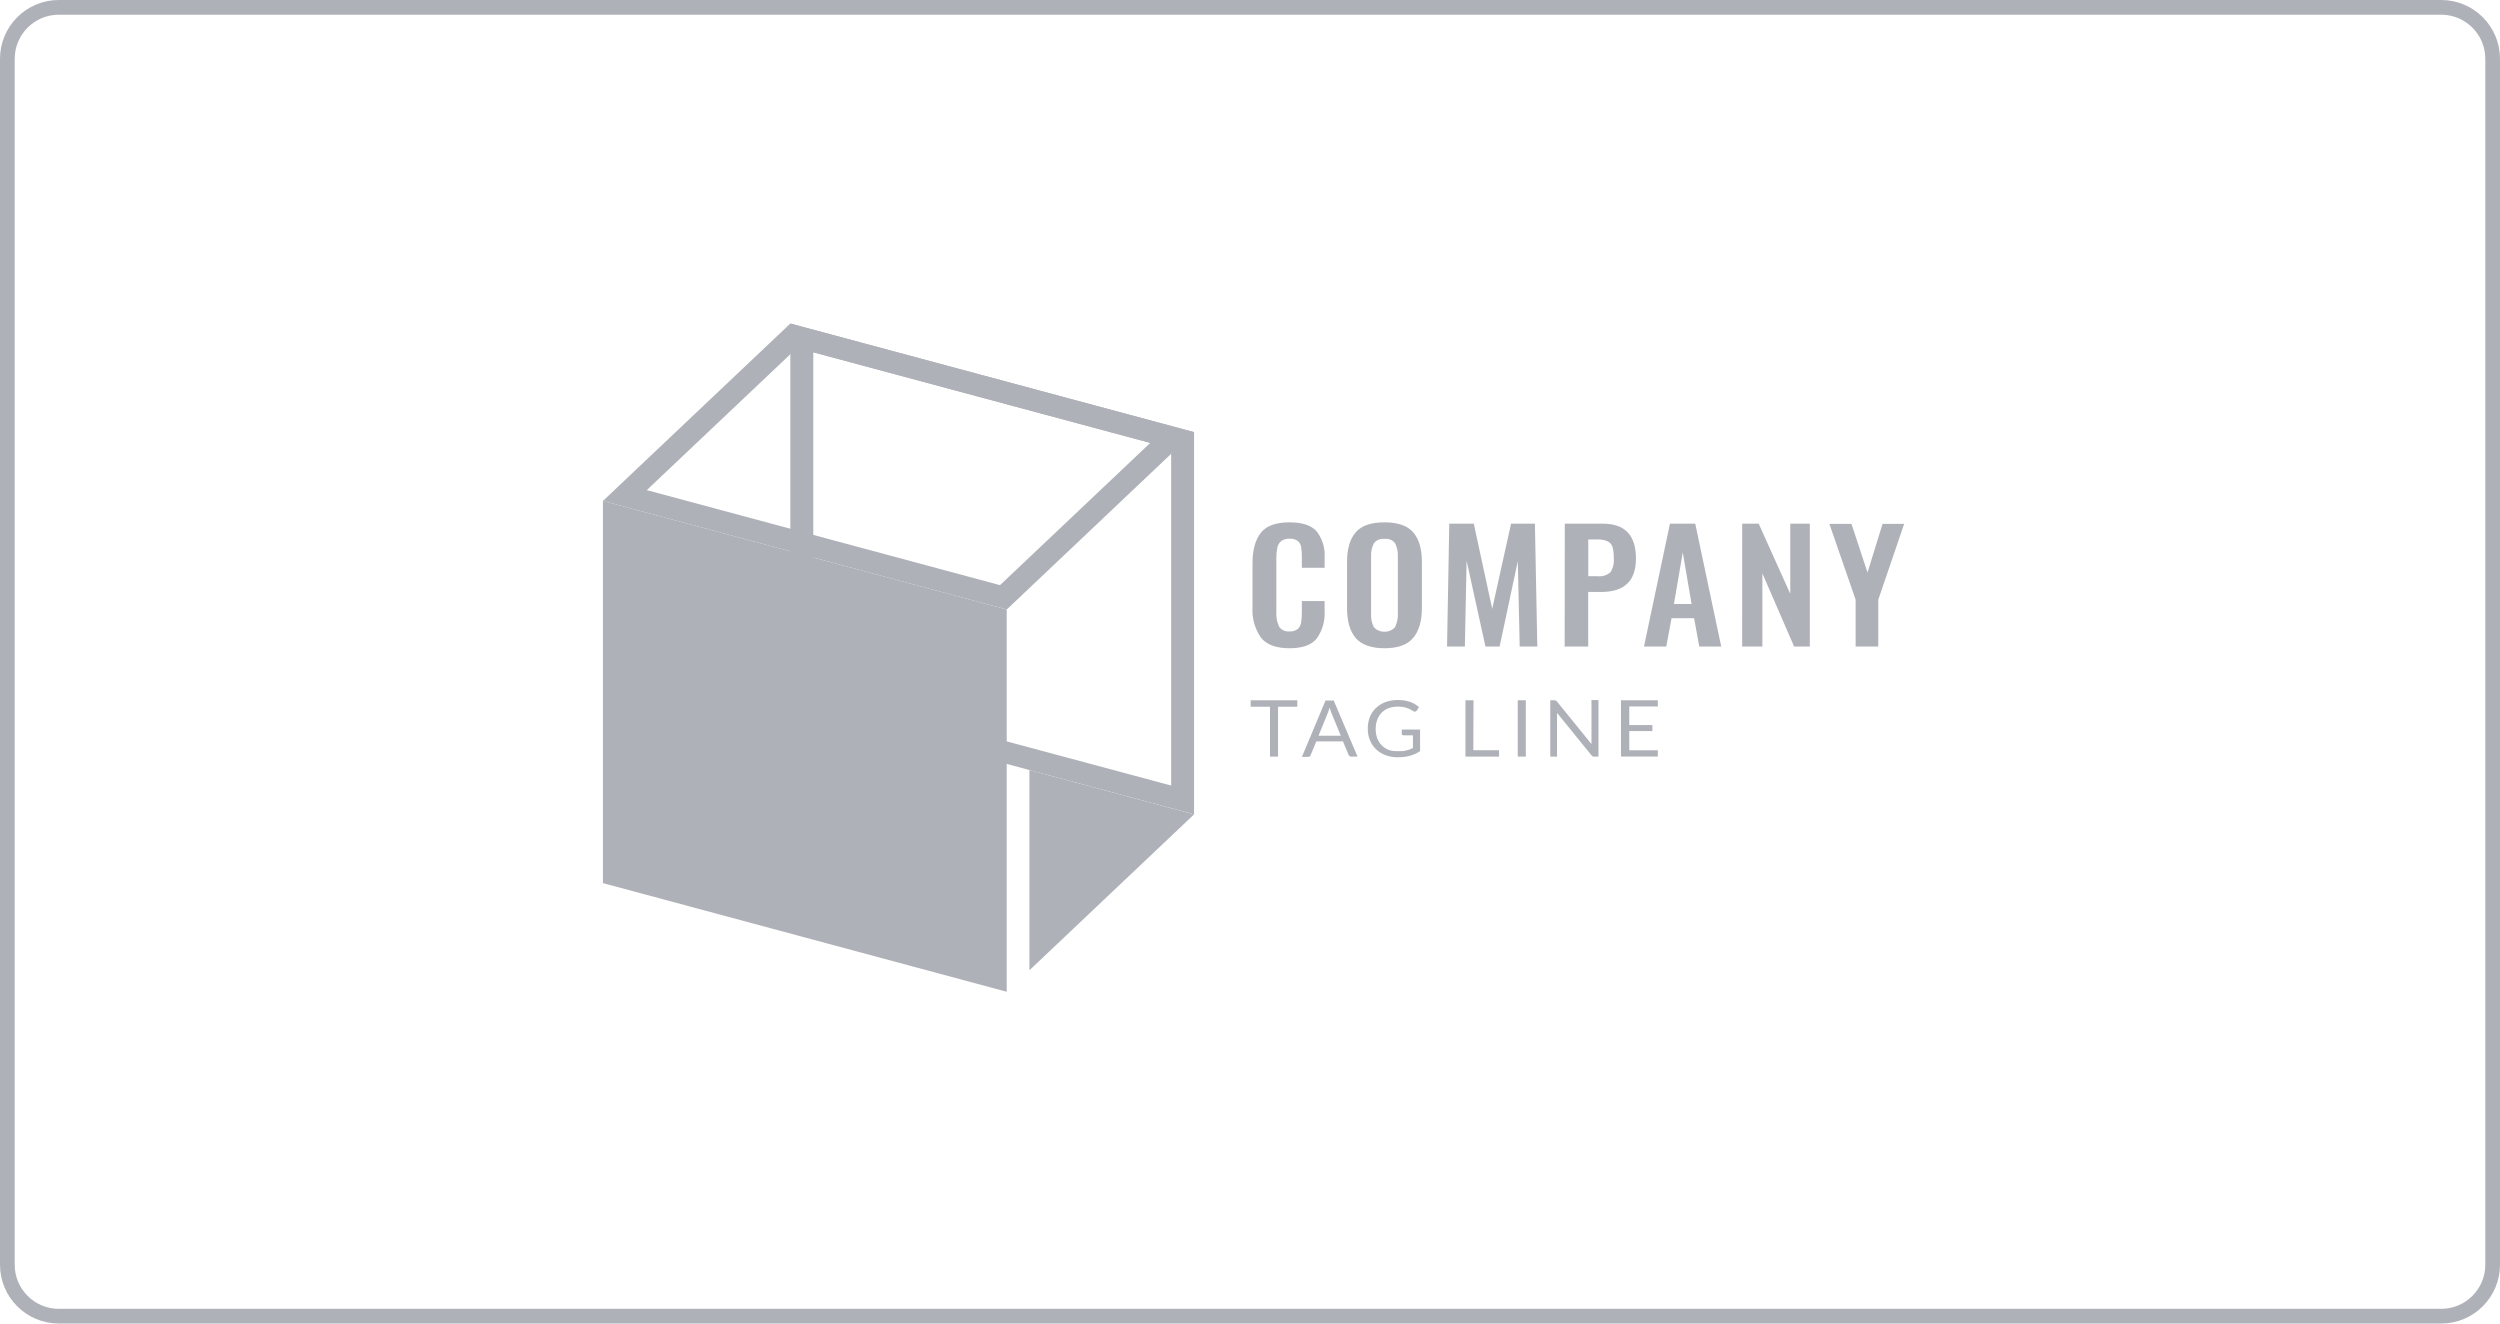
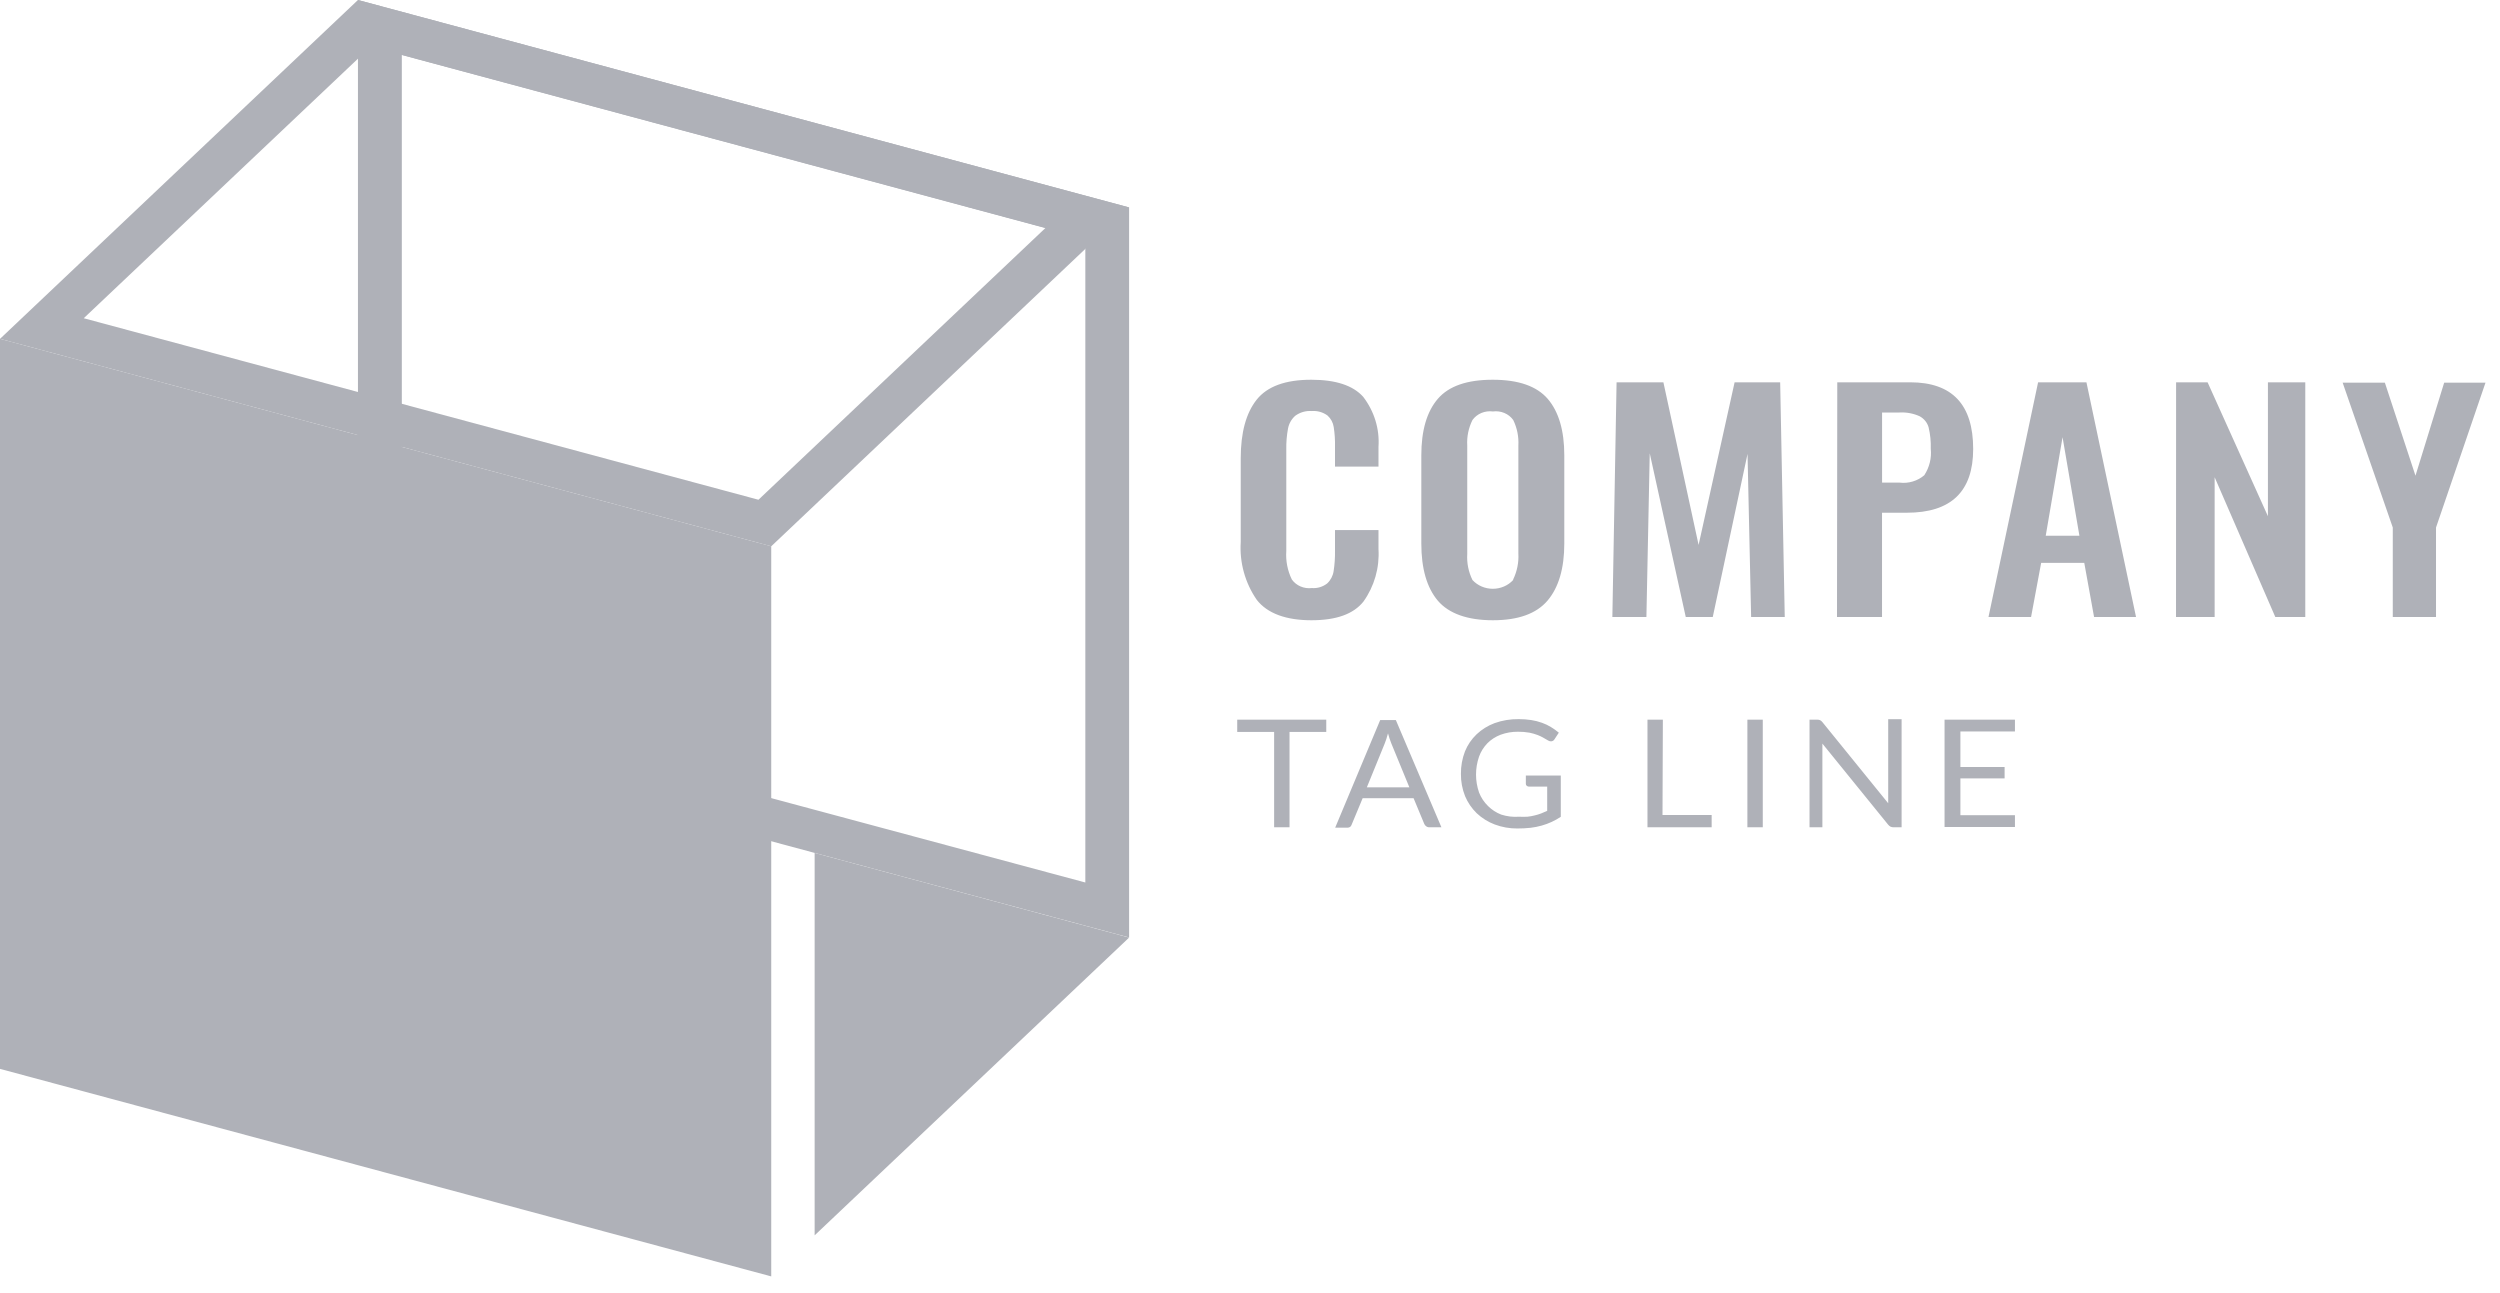
- <svg xmlns="http://www.w3.org/2000/svg" width="170" height="90" fill="none">
-   <rect x=".5" y=".5" width="169" height="89" rx="3.5" stroke="#AFB1B8" />
-   <path d="M85.74 43.353a3.258 3.258 0 01-.57-2.057v-2.983c0-.914.19-1.609.567-2.084.379-.475 1.028-.712 1.949-.71.865 0 1.48.202 1.843.607.396.516.589 1.147.545 1.784v.7h-1.548v-.71a3.961 3.961 0 00-.045-.694.689.689 0 00-.221-.413.836.836 0 00-.561-.16.886.886 0 00-.59.17.81.81 0 00-.256.455c-.045.243-.065.49-.061.737v3.62a2 2 0 00.198 1.016.735.735 0 00.31.246.78.78 0 00.399.058.788.788 0 00.548-.164.747.747 0 00.23-.44c.037-.24.053-.483.049-.725v-.735h1.548v.67a2.914 2.914 0 01-.536 1.876c-.355.443-.961.664-1.852.664-.891 0-1.564-.236-1.946-.728zM92.186 43.384c-.391-.465-.587-1.141-.587-2.036V38.21c0-.886.196-1.556.587-2.011.39-.455 1.044-.682 1.961-.68.91 0 1.56.227 1.952.68.39.455.59 1.125.59 2.011v3.138c0 .886-.2 1.565-.596 2.033-.398.467-1.045.7-1.946.7-.9 0-1.567-.236-1.961-.697zm2.682-.753c.14-.29.204-.61.186-.928V37.86a1.843 1.843 0 00-.183-.91.738.738 0 00-.316-.25.785.785 0 00-.408-.053.794.794 0 00-.41.054.749.749 0 00-.317.25c-.141.283-.205.596-.186.91v3.859c-.02.32.044.638.186.928a.96.96 0 00.326.23 1.009 1.009 0 00.796 0 .96.96 0 00.326-.23v-.018zM98.55 35.61h1.667l1.253 5.79 1.282-5.79h1.622l.163 8.356h-1.198l-.128-5.807-1.238 5.807h-.961l-1.282-5.828-.119 5.828H98.4l.15-8.355zM106.406 35.61h2.596c1.495 0 2.243.791 2.243 2.373 0 1.515-.787 2.271-2.362 2.27h-.884v3.713h-1.603l.01-8.355zm2.218 3.571c.158.02.319.006.471-.04.152-.045.292-.122.41-.224.184-.282.265-.613.231-.943a2.892 2.892 0 00-.077-.758.635.635 0 00-.118-.23.668.668 0 00-.203-.168 1.526 1.526 0 00-.714-.133h-.622v2.496h.622zM113.556 35.61h1.721l1.766 8.356h-1.494l-.349-1.927h-1.535l-.359 1.927h-1.516l1.766-8.355zm1.471 5.462l-.599-3.508-.6 3.508h1.199zM118.469 35.61h1.122l2.147 4.767V35.61h1.33v8.355h-1.067l-2.16-4.976v4.976h-1.375l.003-8.355zM126.183 40.78l-1.785-5.158h1.503l1.09 3.313 1.022-3.313h1.471l-1.762 5.158v3.186h-1.539V40.78zM88.215 47.619v.437h-1.308v3.395h-.548v-3.395h-1.314v-.437h3.17zM92.314 51.451h-.423a.176.176 0 01-.119-.036.196.196 0 01-.07-.088l-.379-.91H89.51l-.379.91a.257.257 0 01-.057.103.183.183 0 01-.119.036h-.423l1.603-3.831h.557l1.622 3.816zm-2.654-1.423h1.513l-.641-1.56a2.964 2.964 0 01-.119-.36l-.06.203-.058.16-.635 1.557zM95.076 51.075c.1.005.201.005.302 0 .086-.009.172-.024.256-.046a1.82 1.82 0 00.23-.07c.071-.027.142-.06.216-.094v-.861h-.641a.12.12 0 01-.087-.03.084.084 0 01-.032-.07v-.295h1.244v1.469a2.355 2.355 0 01-.677.312 2.653 2.653 0 01-.4.08 4.455 4.455 0 01-.468.024 2.252 2.252 0 01-.808-.143 1.935 1.935 0 01-.64-.4 1.849 1.849 0 01-.414-.607 2.074 2.074 0 01-.148-.795 2.155 2.155 0 01.145-.801c.092-.228.233-.434.413-.607.183-.173.401-.308.641-.398.274-.098.566-.146.859-.143.15 0 .298.011.445.034.13.02.258.053.382.097.112.04.22.09.32.152.099.06.192.127.28.2l-.155.237a.14.14 0 01-.052.052.15.15 0 01-.073.02.196.196 0 01-.1-.03 1.906 1.906 0 01-.156-.09 1.369 1.369 0 00-.215-.104 1.869 1.869 0 00-.295-.085 2.256 2.256 0 00-.407-.033 1.743 1.743 0 00-.618.106c-.179.068-.34.171-.471.303-.133.138-.235.3-.299.477a1.953 1.953 0 000 1.277c.07.18.18.345.321.483.132.131.291.234.468.303.204.066.42.092.635.076zM100.185 51.014h1.75v.437H99.65v-3.832h.548l-.013 3.395zM103.755 51.45h-.548V47.62h.548v3.832zM105.794 47.637a.27.27 0 01.083.07l2.343 2.889a1.036 1.036 0 010-.137v-2.855h.477v3.847h-.275a.242.242 0 01-.119-.021.318.318 0 01-.086-.073l-2.34-2.885v2.979h-.458V47.62h.285c.031 0 .062.006.09.018zM112.732 47.619v.422h-1.942v1.265h1.574v.406h-1.574v1.308h1.942v.422h-2.506v-3.823h2.506zM55.303 23.954l24.335 6.541v22.922L55.303 46.88V23.954zM53.743 22v25.992l27.453 7.382v-25.99L53.743 22z" fill="#AFB1B8" />
-   <path d="M68.457 67.44L41 60.052v-25.99l27.457 7.385V67.44z" fill="#AFB1B8" />
-   <path d="M54.198 23.66l24.018 6.459L68 39.79l-24.02-6.462 10.217-9.67zM53.743 22L41 34.063l27.457 7.385 12.739-12.063L53.743 22zM70.001 65.978l11.195-10.6-11.195-3.013v13.613z" fill="#AFB1B8" />
+ <svg xmlns="http://www.w3.org/2000/svg" width="89" height="46" fill="none">
+   <path d="M44.74 21.353a3.258 3.258 0 01-.57-2.057v-2.982c0-.915.19-1.61.567-2.085.378-.475 1.028-.712 1.949-.71.865 0 1.48.202 1.843.607.396.516.589 1.147.545 1.784v.7h-1.548v-.71a3.961 3.961 0 00-.045-.694.689.689 0 00-.221-.413.836.836 0 00-.561-.16.886.886 0 00-.59.17.81.81 0 00-.256.455c-.045.243-.065.49-.061.737v3.62a2 2 0 00.198 1.016.735.735 0 00.31.247.78.78 0 00.399.057.788.788 0 00.548-.164.747.747 0 00.23-.44c.037-.24.053-.483.049-.725v-.735h1.548v.67a2.914 2.914 0 01-.536 1.876c-.355.443-.961.664-1.852.664-.891 0-1.564-.236-1.946-.728zM51.186 21.384c-.391-.465-.587-1.141-.587-2.036V16.21c0-.886.196-1.556.587-2.011.39-.455 1.044-.682 1.961-.68.91 0 1.56.227 1.952.68.39.455.59 1.125.59 2.011v3.138c0 .886-.2 1.565-.596 2.033-.398.467-1.045.7-1.946.7-.9 0-1.567-.236-1.961-.697zm2.682-.753c.14-.29.204-.61.186-.928v-3.841a1.843 1.843 0 00-.183-.91.738.738 0 00-.316-.25.785.785 0 00-.408-.054.794.794 0 00-.41.054.749.749 0 00-.317.25c-.141.283-.205.596-.186.91v3.859c-.02.32.044.638.186.928a.96.96 0 00.326.23 1.009 1.009 0 00.796 0 .96.96 0 00.326-.23v-.018zM57.55 13.61h1.667l1.253 5.79 1.282-5.79h1.622l.163 8.356H62.34l-.128-5.807-1.238 5.807h-.961l-1.282-5.828-.119 5.828H57.4l.15-8.355zM65.406 13.61h2.596c1.495 0 2.243.791 2.243 2.373 0 1.515-.787 2.271-2.362 2.27H67v3.713h-1.603l.01-8.355zm2.218 3.571c.158.02.319.006.47-.04.153-.045.293-.122.411-.223.184-.283.265-.614.23-.944a2.854 2.854 0 00-.076-.758.63.63 0 00-.118-.23.67.67 0 00-.203-.168 1.528 1.528 0 00-.714-.133h-.622v2.496h.622zM72.556 13.61h1.721l1.766 8.356h-1.494l-.349-1.927h-1.535l-.359 1.927H70.79l1.766-8.355zm1.471 5.462l-.6-3.508-.599 3.508h1.2zM77.47 13.61h1.12l2.148 4.767V13.61h1.33v8.355h-1.067l-2.16-4.976v4.976h-1.375l.003-8.355zM85.183 18.78l-1.785-5.158h1.503l1.09 3.313 1.022-3.313h1.471l-1.762 5.158v3.186h-1.539V18.78zM47.215 25.619v.437h-1.308v3.395h-.548v-3.395h-1.314v-.437h3.17zM51.314 29.451h-.423a.176.176 0 01-.119-.036.196.196 0 01-.07-.088l-.378-.91H48.51l-.379.91a.257.257 0 01-.057.103.183.183 0 01-.119.036h-.423l1.603-3.832h.557l1.622 3.817zm-2.654-1.423h1.513l-.641-1.56a2.964 2.964 0 01-.119-.36l-.06.203-.058.16-.635 1.557zM54.077 29.075c.1.005.2.005.3 0 .087-.009.173-.024.257-.046a1.82 1.82 0 00.23-.07c.071-.027.142-.06.216-.093v-.862h-.641a.12.12 0 01-.087-.03.084.084 0 01-.032-.07v-.295h1.244v1.469a2.355 2.355 0 01-.677.312 2.653 2.653 0 01-.4.08 4.455 4.455 0 01-.468.024 2.252 2.252 0 01-.808-.143 1.935 1.935 0 01-.64-.4 1.849 1.849 0 01-.414-.607 2.074 2.074 0 01-.148-.795 2.155 2.155 0 01.145-.802c.092-.227.232-.433.413-.606.183-.173.401-.308.641-.398.274-.098.566-.146.859-.142.15 0 .298.01.445.033.13.02.258.052.382.097.112.04.22.09.32.152.099.06.192.127.28.2l-.155.237a.14.14 0 01-.052.052.15.15 0 01-.073.02.196.196 0 01-.1-.03 1.906 1.906 0 01-.156-.09 1.369 1.369 0 00-.215-.104 1.869 1.869 0 00-.295-.085 2.256 2.256 0 00-.407-.033 1.743 1.743 0 00-.618.106c-.179.068-.34.171-.471.303-.133.138-.235.3-.298.477a1.953 1.953 0 000 1.277c.07.18.179.345.32.482.132.132.291.235.468.304.204.066.42.092.635.076zM59.185 29.014h1.75v.437H58.65v-3.832h.548l-.013 3.395zM62.755 29.45h-.548V25.62h.548v3.832zM64.794 25.637a.27.27 0 01.083.07l2.343 2.889a.972.972 0 010-.137v-2.855h.477v3.847h-.275a.24.24 0 01-.119-.021.314.314 0 01-.086-.073l-2.34-2.885v2.979h-.458V25.62h.285c.031 0 .062.006.09.018zM71.732 25.619v.422H69.79v1.265h1.574v.406H69.79v1.308h1.942v.422h-2.506v-3.823h2.506zM14.303 1.954l24.335 6.541v22.922L14.305 24.88V1.954zM12.743 0v25.992l27.453 7.382V7.384L12.743 0z" fill="#AFB1B8" />
+   <path d="M27.456 45.44L0 38.052v-25.99l27.456 7.385V45.44z" fill="#AFB1B8" />
+   <path d="M13.198 1.66l24.017 6.459-10.214 9.672-24.02-6.462 10.217-9.67zM12.743 0L0 12.063l27.456 7.385 12.74-12.063L12.743 0zM29.001 43.978l11.195-10.6-11.195-3.013v13.613z" fill="#AFB1B8" />
</svg>
